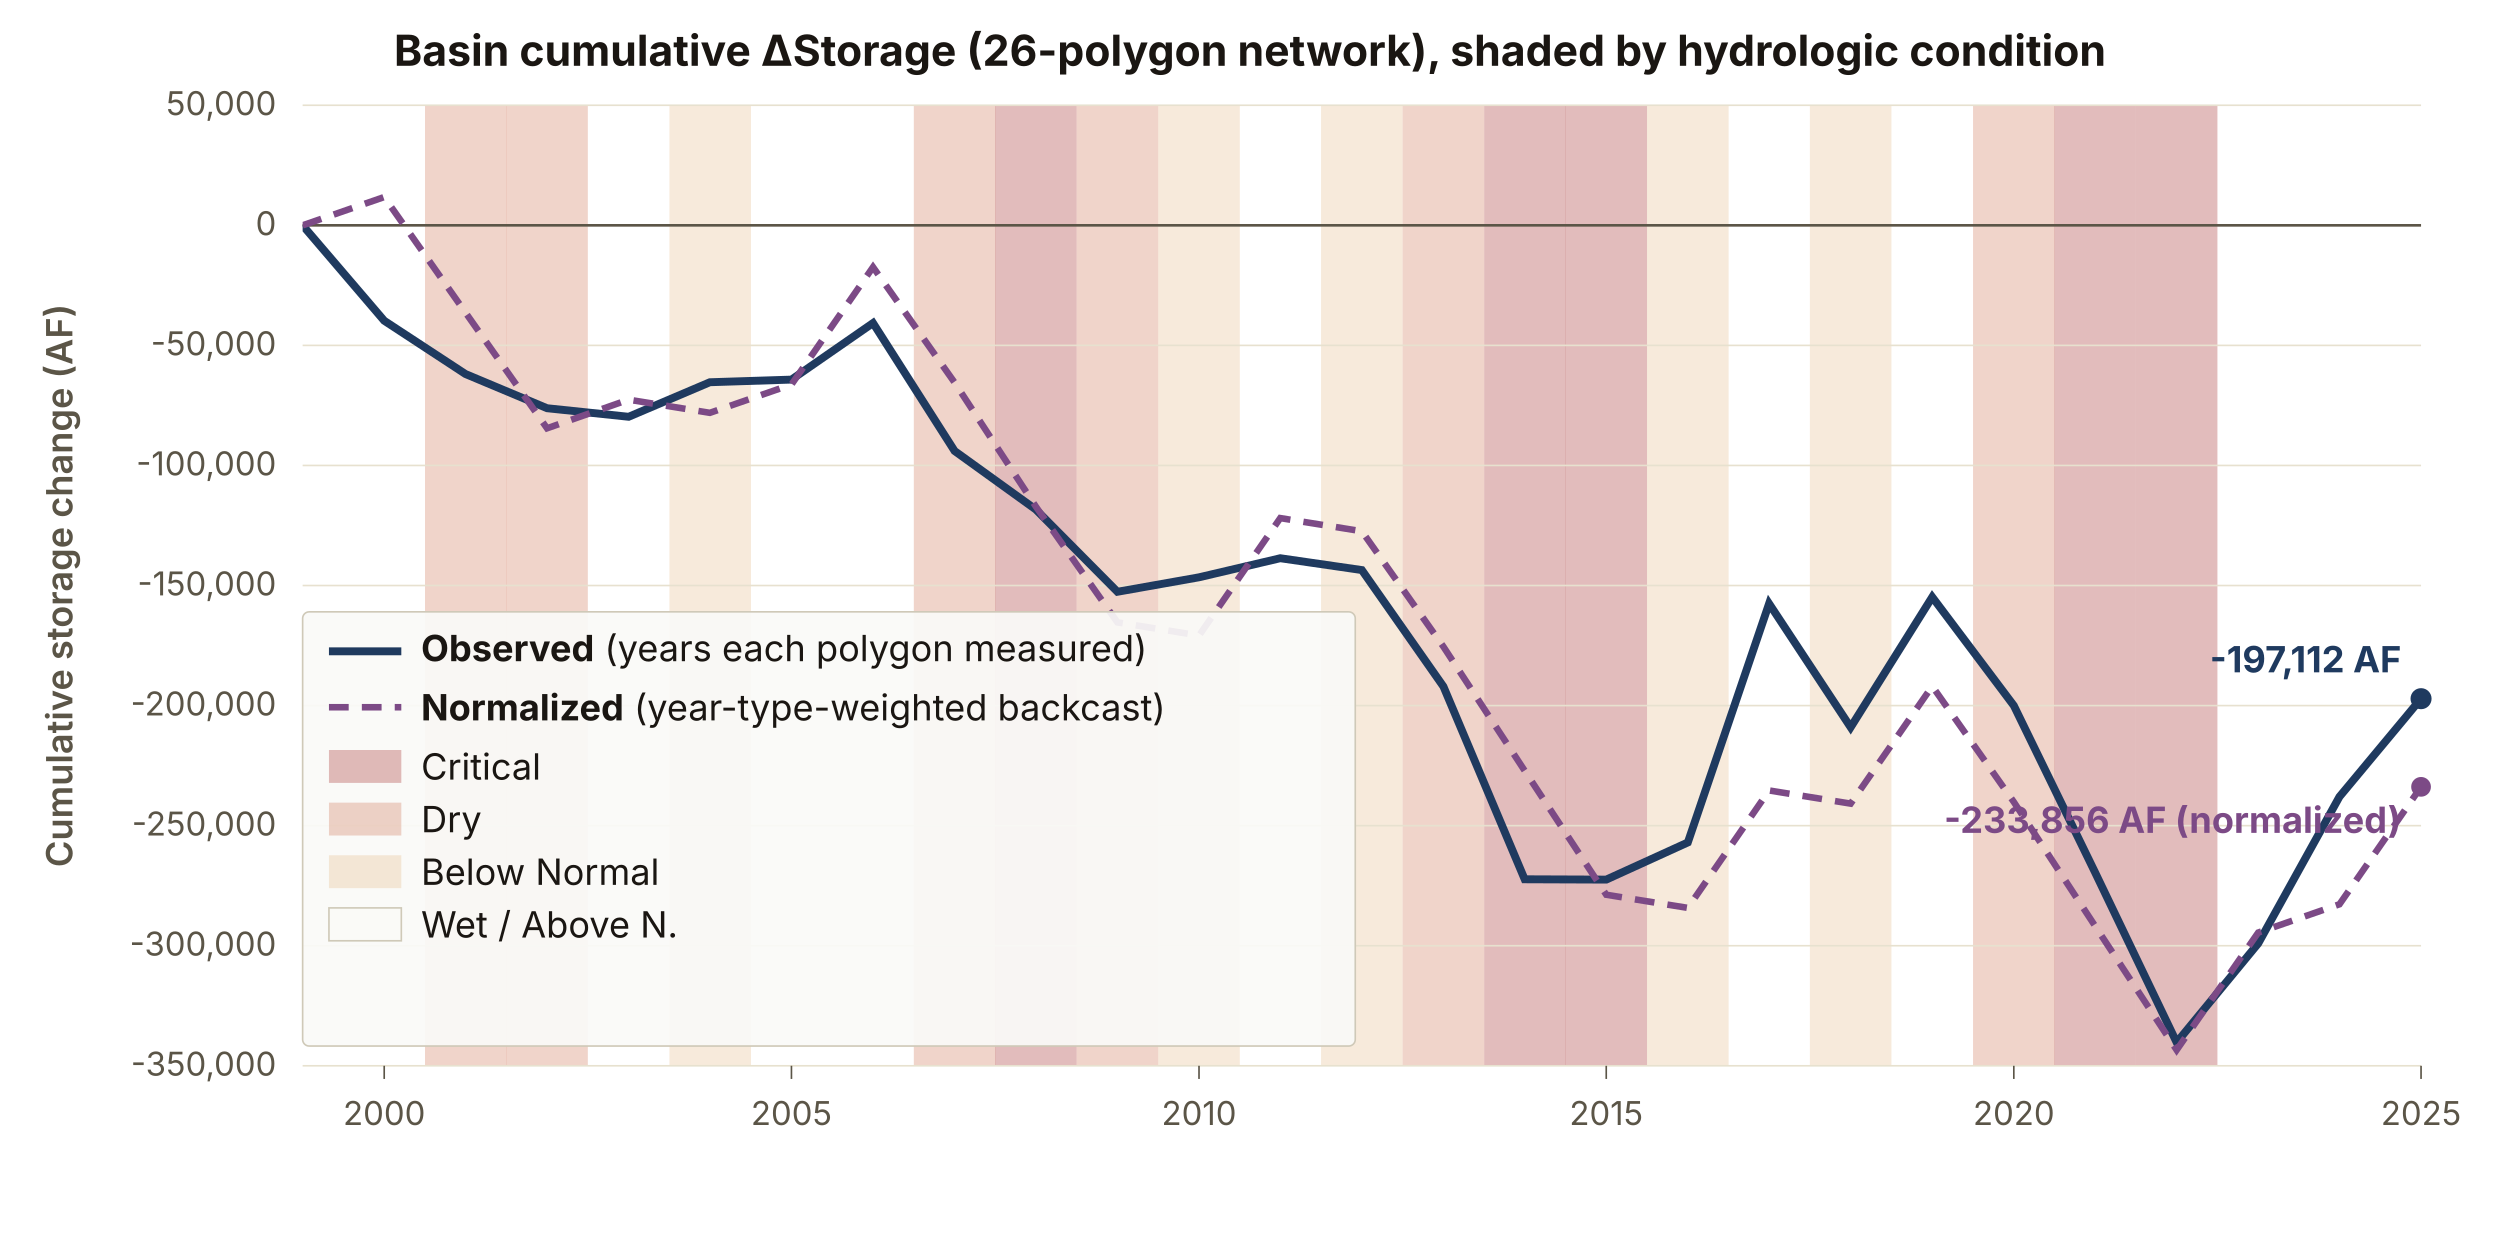
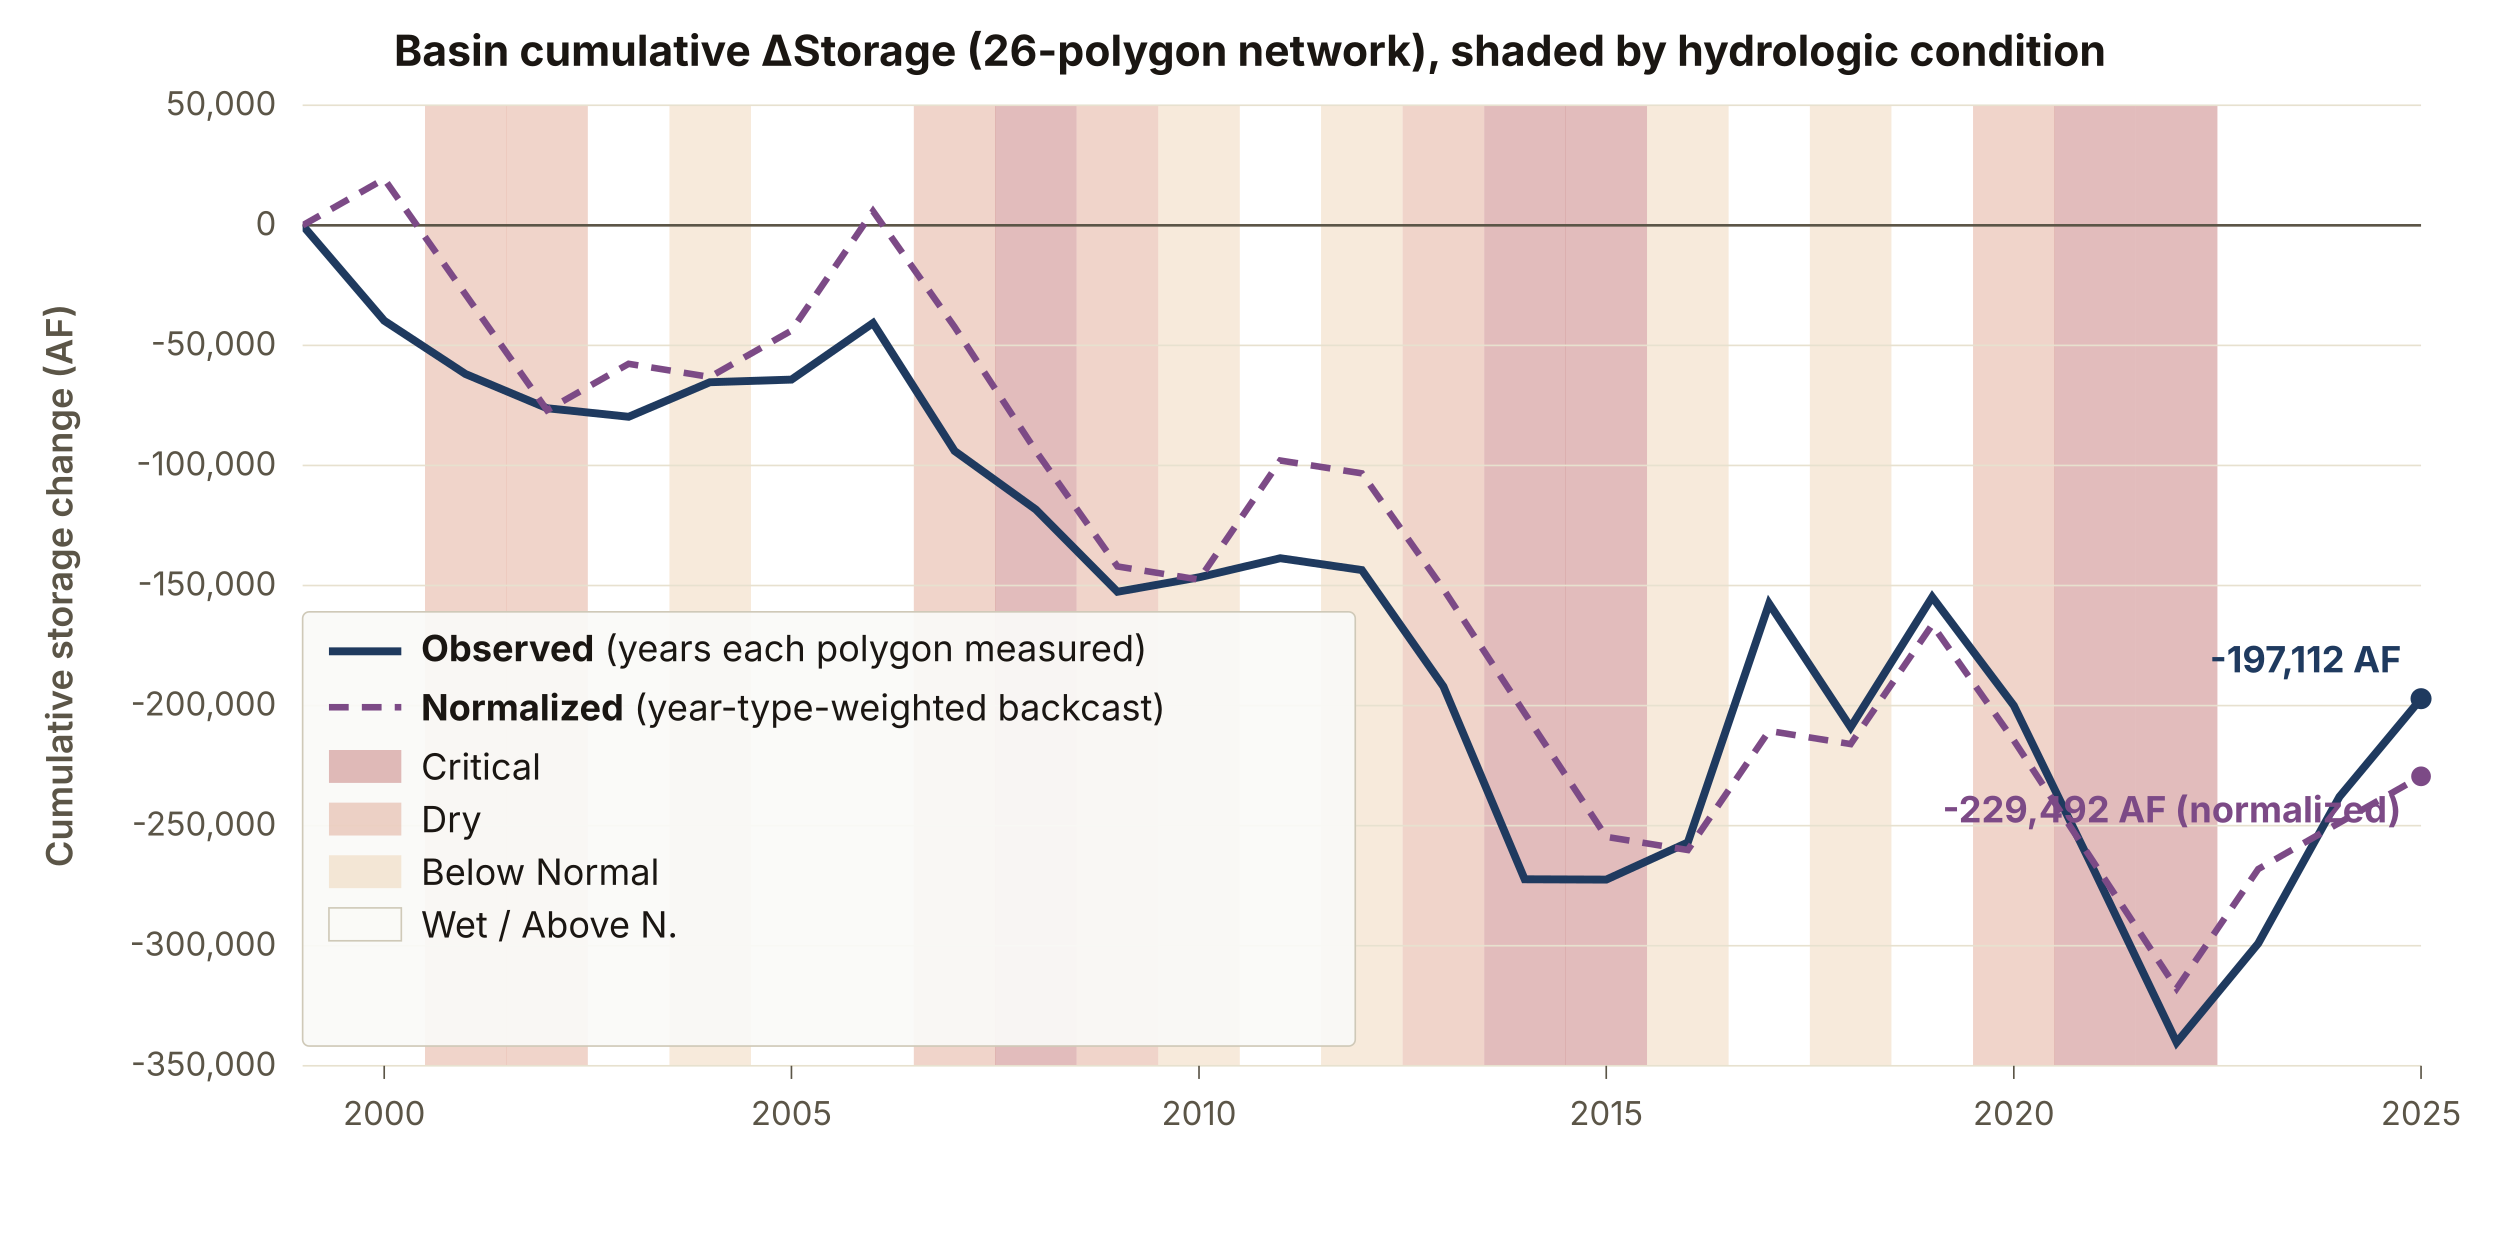
<svg xmlns="http://www.w3.org/2000/svg" viewBox="0 0 760 380" style="background:#fafaf7;font-family:'Inter',ui-sans-serif,system-ui;width:100%;height:auto;display:block;">
  <defs>
    <clipPath id="ts-clip">
      <rect x="92" y="32" width="644" height="292" />
    </clipPath>
  </defs>
  <text x="380.0" y="20" text-anchor="middle" font-size="13" font-weight="700" fill="#1a1612">Basin cumulative ΔStorage (26-polygon network), shaded by hydrologic condition</text>
  <rect x="129.2" y="32" width="24.8" height="292" fill="#c75a35" fill-opacity="0.26" />
  <rect x="153.9" y="32" width="24.8" height="292" fill="#c75a35" fill-opacity="0.26" />
  <rect x="203.5" y="32" width="24.8" height="292" fill="#d99a4f" fill-opacity="0.2" />
  <rect x="277.8" y="32" width="24.8" height="292" fill="#c75a35" fill-opacity="0.26" />
  <rect x="302.5" y="32" width="24.8" height="292" fill="#a32d2d" fill-opacity="0.32" />
  <rect x="327.3" y="32" width="24.8" height="292" fill="#c75a35" fill-opacity="0.26" />
  <rect x="352.1" y="32" width="24.8" height="292" fill="#d99a4f" fill-opacity="0.2" />
  <rect x="401.6" y="32" width="24.8" height="292" fill="#d99a4f" fill-opacity="0.2" />
  <rect x="426.4" y="32" width="24.8" height="292" fill="#c75a35" fill-opacity="0.26" />
  <rect x="451.2" y="32" width="24.8" height="292" fill="#a32d2d" fill-opacity="0.32" />
  <rect x="475.9" y="32" width="24.8" height="292" fill="#a32d2d" fill-opacity="0.32" />
  <rect x="500.7" y="32" width="24.8" height="292" fill="#d99a4f" fill-opacity="0.2" />
  <rect x="550.2" y="32" width="24.8" height="292" fill="#d99a4f" fill-opacity="0.2" />
  <rect x="599.8" y="32" width="24.8" height="292" fill="#c75a35" fill-opacity="0.26" />
  <rect x="624.5" y="32" width="24.8" height="292" fill="#a32d2d" fill-opacity="0.32" />
  <rect x="649.3" y="32" width="24.8" height="292" fill="#a32d2d" fill-opacity="0.32" />
  <line x1="92" y1="324.0" x2="736" y2="324.0" stroke="#e7e1cf" stroke-width="0.5" />
  <text x="84" y="327.0" text-anchor="end" font-size="10" fill="#5b5547">-350,000</text>
  <line x1="92" y1="287.5" x2="736" y2="287.5" stroke="#e7e1cf" stroke-width="0.5" />
  <text x="84" y="290.5" text-anchor="end" font-size="10" fill="#5b5547">-300,000</text>
  <line x1="92" y1="251.0" x2="736" y2="251.0" stroke="#e7e1cf" stroke-width="0.5" />
  <text x="84" y="254.0" text-anchor="end" font-size="10" fill="#5b5547">-250,000</text>
  <line x1="92" y1="214.5" x2="736" y2="214.5" stroke="#e7e1cf" stroke-width="0.5" />
  <text x="84" y="217.5" text-anchor="end" font-size="10" fill="#5b5547">-200,000</text>
  <line x1="92" y1="178.0" x2="736" y2="178.0" stroke="#e7e1cf" stroke-width="0.5" />
  <text x="84" y="181.0" text-anchor="end" font-size="10" fill="#5b5547">-150,000</text>
  <line x1="92" y1="141.5" x2="736" y2="141.5" stroke="#e7e1cf" stroke-width="0.5" />
  <text x="84" y="144.5" text-anchor="end" font-size="10" fill="#5b5547">-100,000</text>
  <line x1="92" y1="105.0" x2="736" y2="105.0" stroke="#e7e1cf" stroke-width="0.5" />
  <text x="84" y="108.0" text-anchor="end" font-size="10" fill="#5b5547">-50,000</text>
  <line x1="92" y1="68.5" x2="736" y2="68.5" stroke="#e7e1cf" stroke-width="0.5" />
  <text x="84" y="71.5" text-anchor="end" font-size="10" fill="#5b5547">0</text>
  <line x1="92" y1="32.0" x2="736" y2="32.0" stroke="#e7e1cf" stroke-width="0.5" />
  <text x="84" y="35.0" text-anchor="end" font-size="10" fill="#5b5547">50,000</text>
  <line x1="92" y1="68.5" x2="736" y2="68.5" stroke="#5b5547" stroke-width="0.8" />
  <line x1="116.8" y1="324" x2="116.8" y2="328" stroke="#5b5547" stroke-width="0.5" />
  <text x="116.8" y="342" text-anchor="middle" font-size="10" fill="#5b5547">2000</text>
  <line x1="240.6" y1="324" x2="240.6" y2="328" stroke="#5b5547" stroke-width="0.5" />
  <text x="240.6" y="342" text-anchor="middle" font-size="10" fill="#5b5547">2005</text>
  <line x1="364.5" y1="324" x2="364.5" y2="328" stroke="#5b5547" stroke-width="0.5" />
  <text x="364.5" y="342" text-anchor="middle" font-size="10" fill="#5b5547">2010</text>
  <line x1="488.3" y1="324" x2="488.3" y2="328" stroke="#5b5547" stroke-width="0.5" />
  <text x="488.3" y="342" text-anchor="middle" font-size="10" fill="#5b5547">2015</text>
  <line x1="612.2" y1="324" x2="612.2" y2="328" stroke="#5b5547" stroke-width="0.5" />
  <text x="612.2" y="342" text-anchor="middle" font-size="10" fill="#5b5547">2020</text>
  <line x1="736.0" y1="324" x2="736.0" y2="328" stroke="#5b5547" stroke-width="0.5" />
  <text x="736.0" y="342" text-anchor="middle" font-size="10" fill="#5b5547">2025</text>
  <text x="22" y="178.0" transform="rotate(-90,22,178.0)" text-anchor="middle" font-size="11" fill="#5b5547" font-weight="600">Cumulative storage change (AF)</text>
  <polyline points="92.0,68.5 116.8,97.5 141.5,113.7 166.3,124.1 191.1,126.7 215.8,116.2 240.6,115.4 265.4,98.2 290.2,137.1 314.9,154.9 339.7,179.9 364.5,175.5 389.2,169.7 414.0,173.3 438.8,208.7 463.5,267.3 488.3,267.4 513.1,256.1 537.8,183.5 562.6,221.1 587.4,181.5 612.2,214.5 636.9,265.2 661.7,316.9 686.5,286.8 711.2,242.2 736.0,212.4" fill="none" stroke="#1f3a5f" stroke-width="2.4" clip-path="url(#ts-clip)" />
  <circle cx="736.0" cy="212.4" r="3.2" fill="#1f3a5f" />
  <text x="730.0" y="204.4" text-anchor="end" font-size="11" font-weight="700" fill="#1f3a5f">-197,112 AF</text>
-   <polyline points="92.0,68.5 116.8,59.9 141.5,95.0 166.3,130.2 191.1,121.5 215.8,125.5 240.6,116.9 265.4,81.2 290.2,116.3 314.9,154.0 339.7,189.2 364.5,193.2 389.2,157.5 414.0,161.5 438.8,196.6 463.5,234.3 488.3,272.0 513.1,276.0 537.8,240.3 562.6,244.3 587.4,208.6 612.2,243.8 636.9,281.5 661.7,319.2 686.5,283.5 711.2,274.9 736.0,239.2" fill="none" stroke="#7c4a86" stroke-width="2.0" stroke-dasharray="6,4" clip-path="url(#ts-clip)" />
-   <circle cx="736.0" cy="239.2" r="3.0" fill="#7c4a86" />
-   <text x="730.0" y="253.2" text-anchor="end" font-size="11" font-weight="700" fill="#7c4a86">-233,856 AF (normalized)</text>
+   <polyline points="92.0,68.5 116.8,54.4 141.5,89.5 166.3,124.7 191.1,110.6 215.8,114.6 240.6,100.5 265.4,64.2 290.2,99.4 314.9,137.1 339.7,172.2 364.5,176.2 389.2,140.0 414.0,143.9 438.8,179.1 463.5,216.8 488.3,254.4 513.1,258.4 537.8,222.2 562.6,226.2 587.4,189.9 612.2,225.1 636.9,262.8 661.7,300.5 686.5,264.2 711.2,250.1 736.0,236.0" fill="none" stroke="#7c4a86" stroke-width="2.0" stroke-dasharray="6,4" clip-path="url(#ts-clip)" />
+   <circle cx="736.0" cy="236.0" r="3.0" fill="#7c4a86" />
+   <text x="730.0" y="250.0" text-anchor="end" font-size="11" font-weight="700" fill="#7c4a86">-229,492 AF (normalized)</text>
  <g transform="translate(100,208)">
    <rect x="-8" y="-22" width="320" height="132" fill="#fafaf7" fill-opacity="0.92" stroke="#cfc9b8" stroke-width="0.5" rx="2" />
    <line x1="0" y1="-10" x2="22" y2="-10" stroke="#1f3a5f" stroke-width="2.4" />
    <text x="28" y="-7" font-size="11" fill="#1a1612">
      <tspan font-weight="700">Observed</tspan> (years each polygon measured)</text>
    <line x1="0" y1="7" x2="22" y2="7" stroke="#7c4a86" stroke-width="2.0" stroke-dasharray="6,4" />
    <text x="28" y="11" font-size="11" fill="#1a1612">
      <tspan font-weight="700">Normalized</tspan> (year-type-weighted backcast)</text>
    <rect x="0" y="20" width="22" height="10" fill="#a32d2d" fill-opacity="0.32" />
    <text x="28" y="29" font-size="11" fill="#1a1612">Critical</text>
    <rect x="0" y="36" width="22" height="10" fill="#c75a35" fill-opacity="0.26" />
    <text x="28" y="45" font-size="11" fill="#1a1612">Dry</text>
    <rect x="0" y="52" width="22" height="10" fill="#d99a4f" fill-opacity="0.2" />
    <text x="28" y="61" font-size="11" fill="#1a1612">Below Normal</text>
    <rect x="0" y="68" width="22" height="10" fill="#fafaf7" stroke="#cfc9b8" stroke-width="0.5" />
    <text x="28" y="77" font-size="11" fill="#1a1612">Wet / Above N.</text>
  </g>
</svg>
